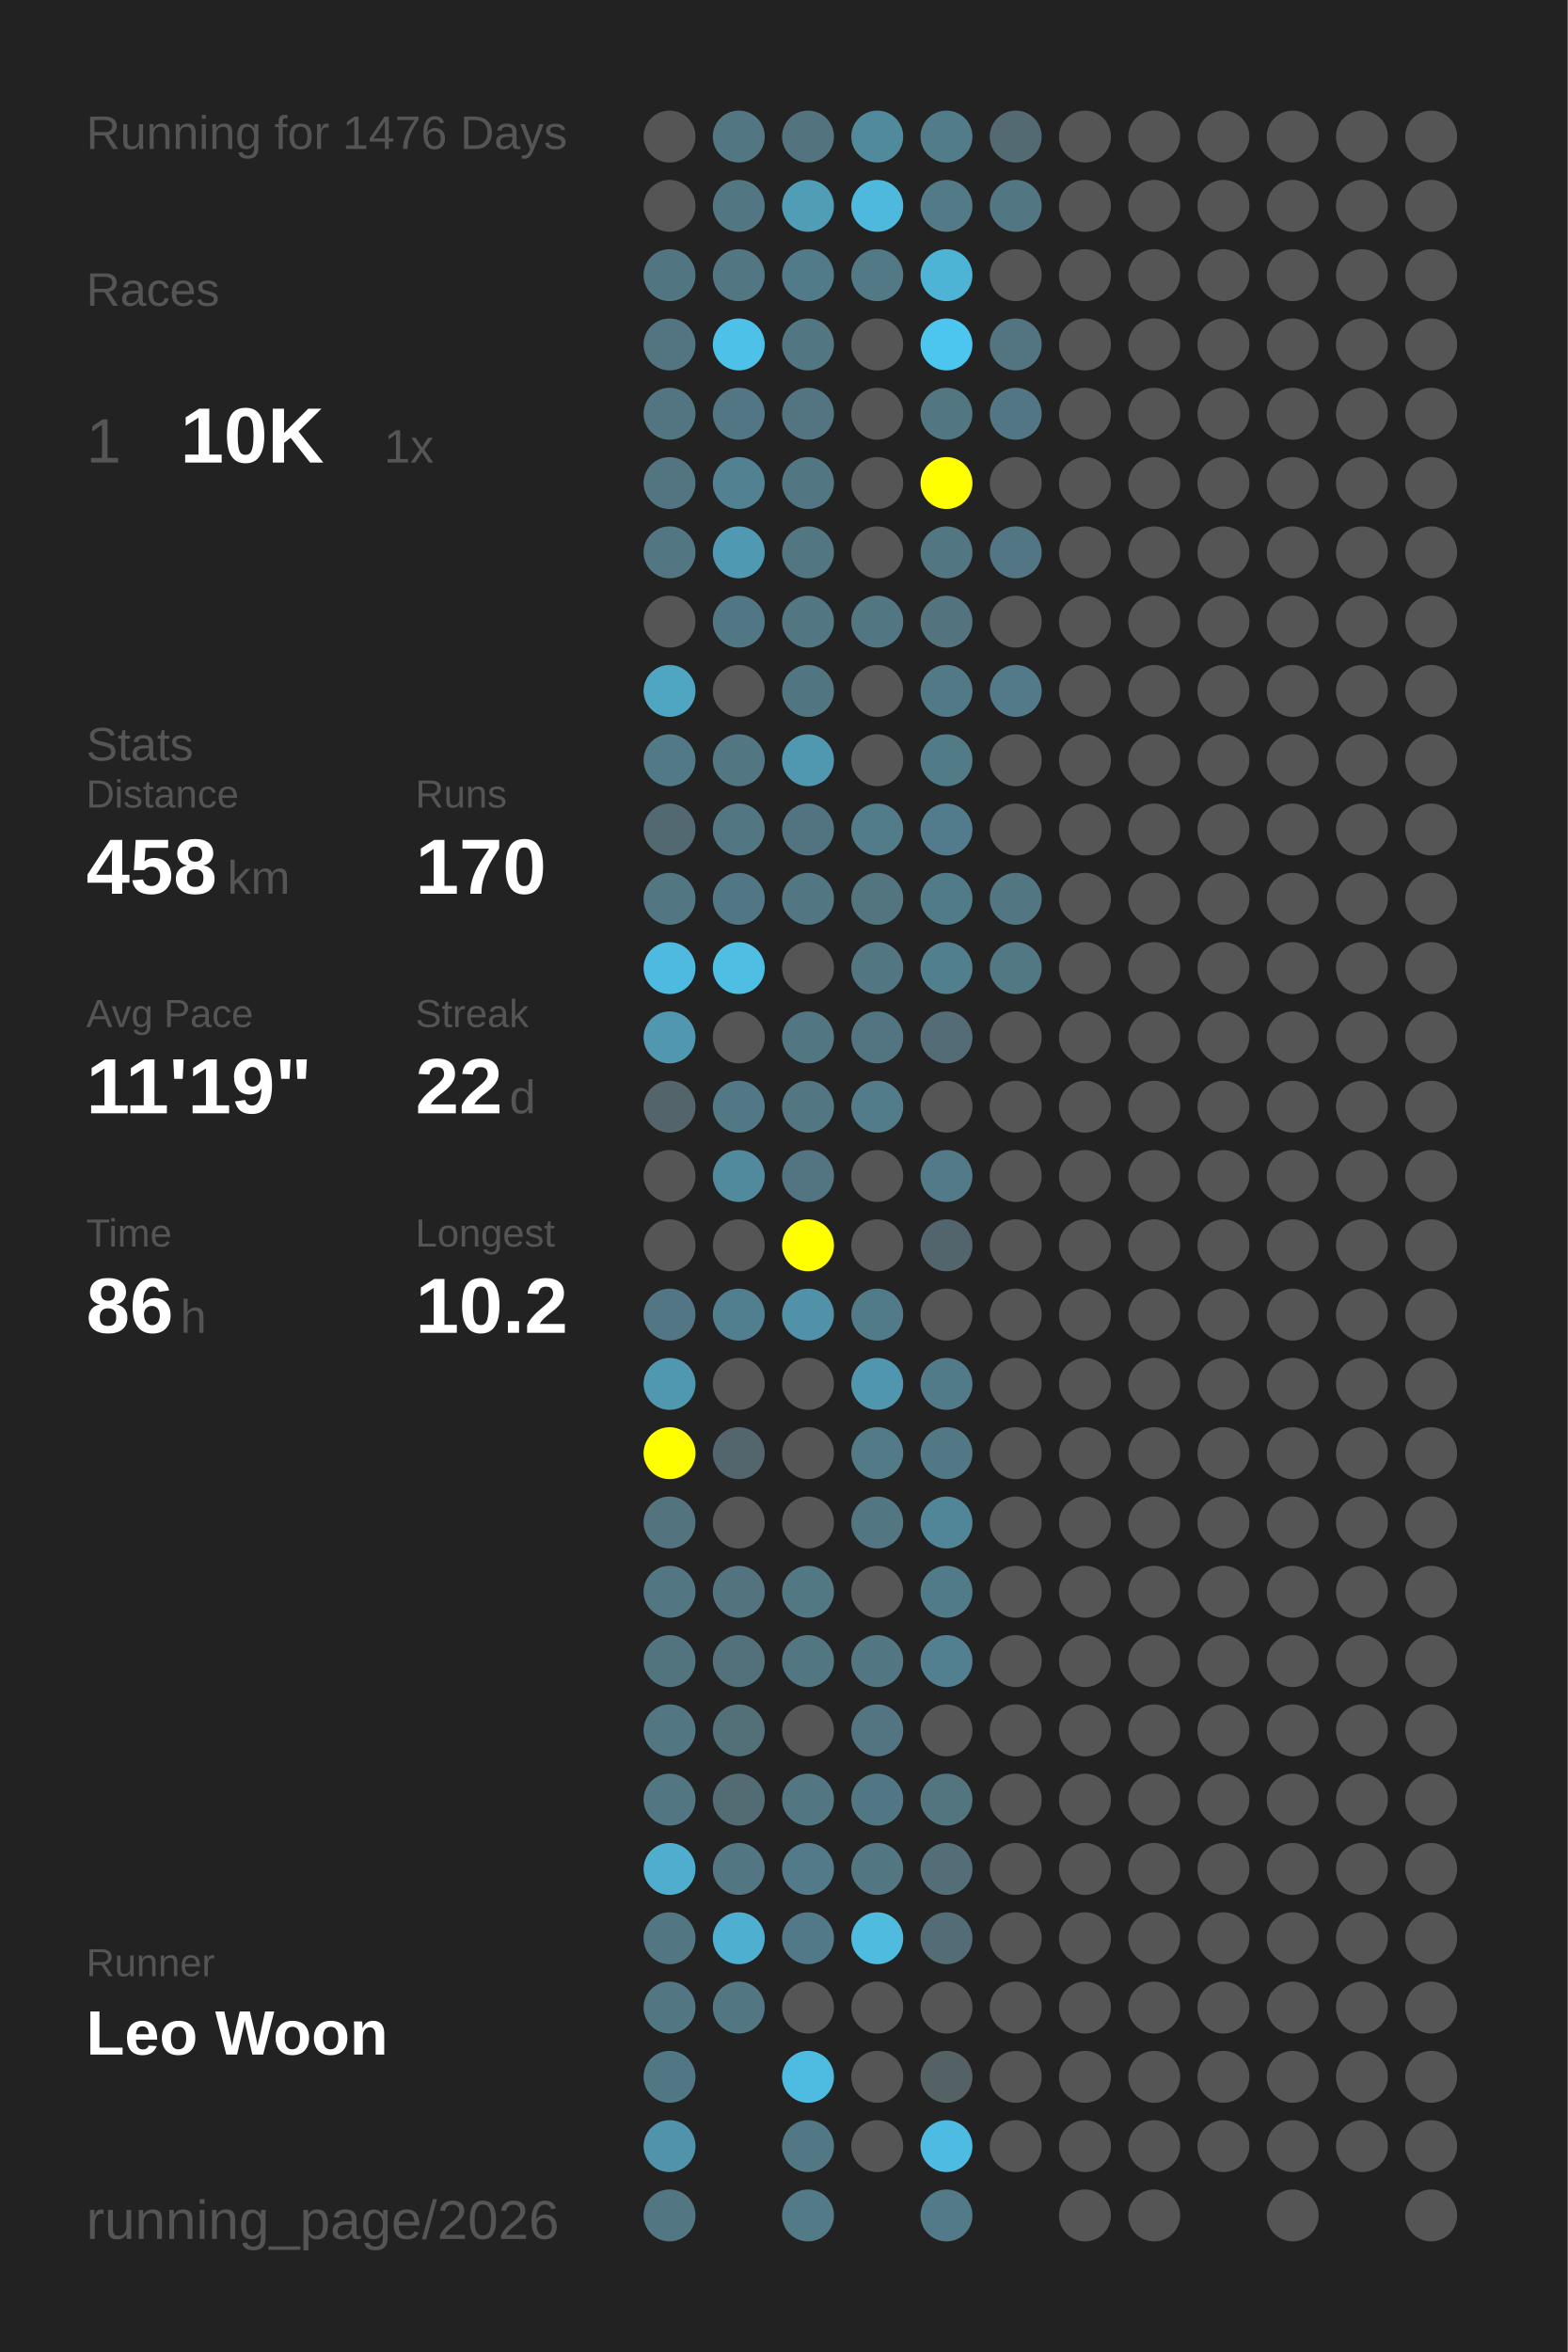
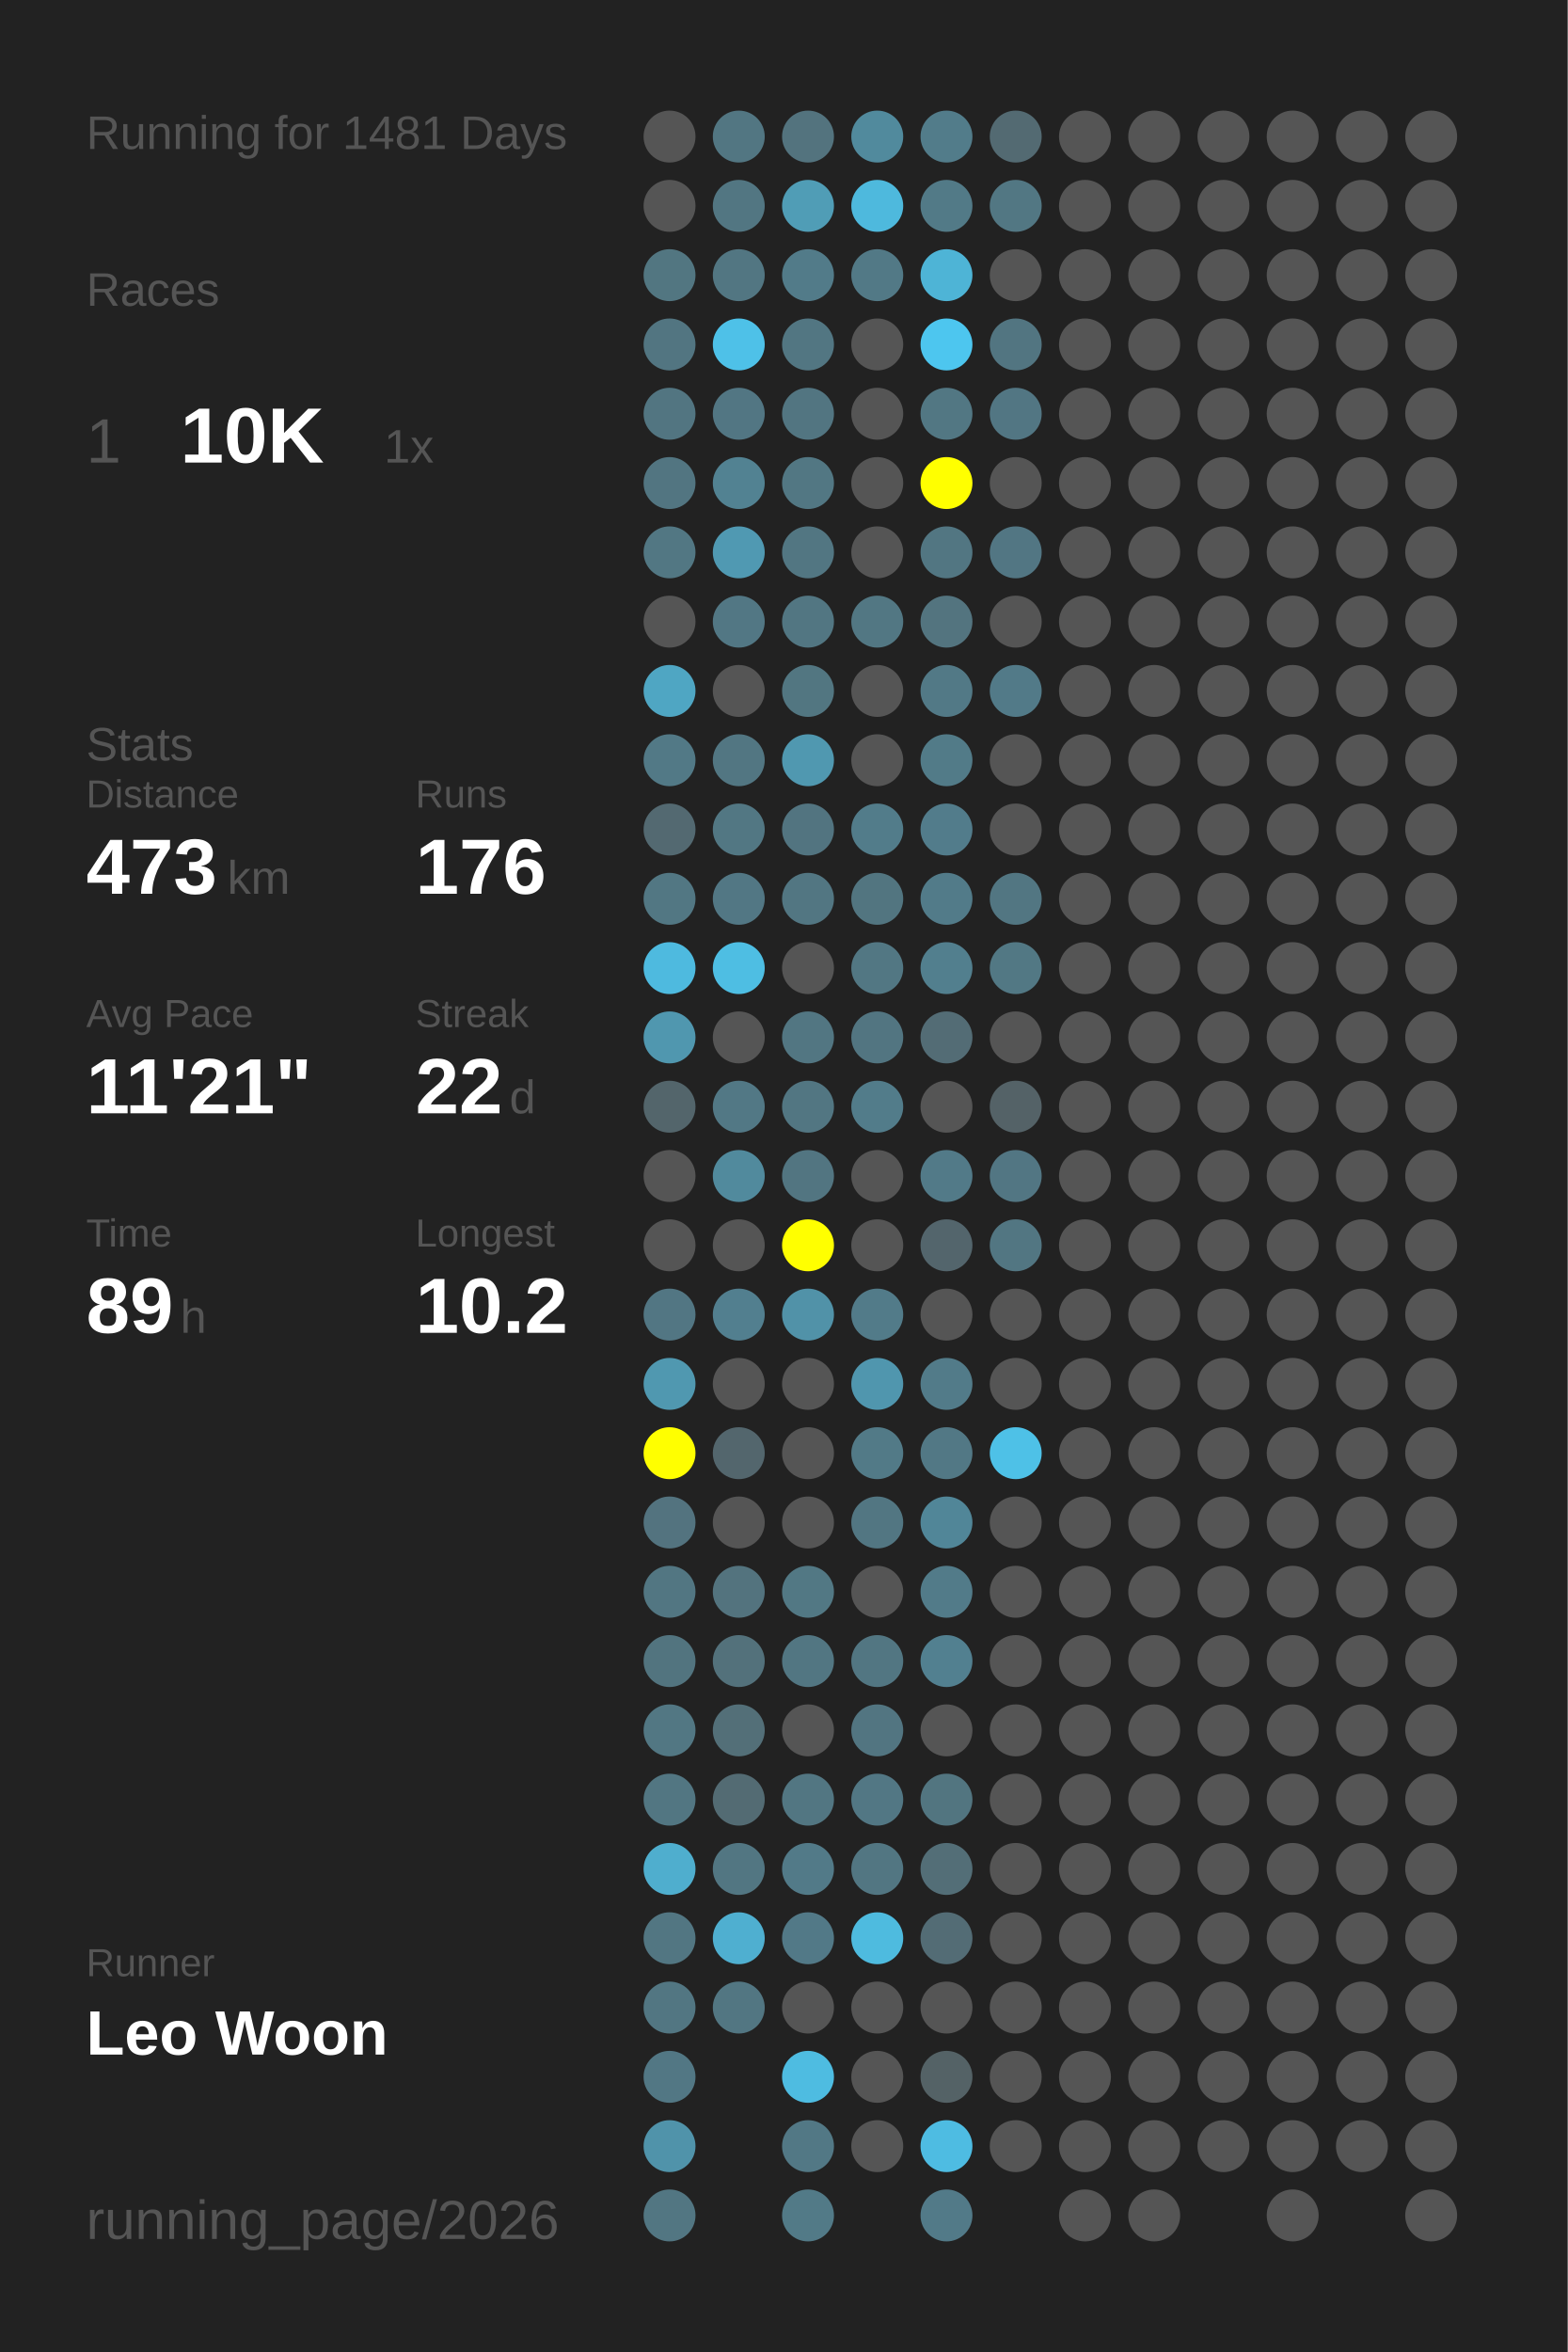
<svg xmlns="http://www.w3.org/2000/svg" baseProfile="full" height="300mm" version="1.1" viewBox="0,0,200,300" width="200mm">
  <defs />
  <rect fill="#222222" height="300" width="200" x="0" y="0" />
-   <text fill="#555555" style="font-size:6px; font-family:Arial;" x="11" y="19">Running for 1476 Days</text>
+   <text fill="#555555" style="font-size:6px; font-family:Arial;" x="11" y="19">Running for 1481 Days</text>
  <text fill="#555555" style="font-size:6px; font-family:Arial;" x="11" y="39">Races</text>
  <text fill="#555555" style="font-size:8px; font-family:Arial;" x="11" y="59">1</text>
  <text fill="#FFFFFF" style="font-size:10px; font-family:Arial; font-weight:bold;" x="23" y="59">10K</text>
  <text fill="#555555" style="font-size:6px; font-family:Arial;" x="49" y="59">1x</text>
  <text fill="#555555" style="font-size:6px; font-family:Arial;" x="11" y="97">Stats</text>
  <text fill="#555555" style="font-size:5px; font-family:Arial;" x="11" y="103">Distance</text>
-   <text fill="#FFFFFF" style="font-size:10px; font-family:Arial; font-weight:bold;" x="11" y="114">458</text>
+   <text fill="#FFFFFF" style="font-size:10px; font-family:Arial; font-weight:bold;" x="11" y="114">473</text>
  <text fill="#555555" style="font-size:6px; font-family:Arial;" x="29" y="114">km</text>
  <text fill="#555555" style="font-size:5px; font-family:Arial;" x="53" y="103">Runs</text>
-   <text fill="#FFFFFF" style="font-size:10px; font-family:Arial; font-weight:bold;" x="53" y="114">170</text>
+   <text fill="#FFFFFF" style="font-size:10px; font-family:Arial; font-weight:bold;" x="53" y="114">176</text>
  <text fill="#555555" style="font-size:5px; font-family:Arial;" x="11" y="131">Avg Pace</text>
-   <text fill="#FFFFFF" style="font-size:10px; font-family:Arial; font-weight:bold;" x="11" y="142">11'19"</text>
+   <text fill="#FFFFFF" style="font-size:10px; font-family:Arial; font-weight:bold;" x="11" y="142">11'21"</text>
  <text fill="#555555" style="font-size:5px; font-family:Arial;" x="53" y="131">Streak</text>
  <text fill="#FFFFFF" style="font-size:10px; font-family:Arial; font-weight:bold;" x="53" y="142">22</text>
  <text fill="#555555" style="font-size:6px; font-family:Arial;" x="65" y="142">d</text>
  <text fill="#555555" style="font-size:5px; font-family:Arial;" x="11" y="159">Time</text>
-   <text fill="#FFFFFF" style="font-size:10px; font-family:Arial; font-weight:bold;" x="11" y="170">86</text>
+   <text fill="#FFFFFF" style="font-size:10px; font-family:Arial; font-weight:bold;" x="11" y="170">89</text>
  <text fill="#555555" style="font-size:6px; font-family:Arial;" x="23" y="170">h</text>
  <text fill="#555555" style="font-size:5px; font-family:Arial;" x="53" y="159">Longest</text>
  <text fill="#FFFFFF" style="font-size:10px; font-family:Arial; font-weight:bold;" x="53" y="170">10.2</text>
  <text fill="#555555" style="font-size:5px; font-family:Arial;" x="11" y="252.065">Runner</text>
  <text fill="#FFFFFF" style="font-size:8px; font-family:Arial; font-weight:bold;" x="11" y="262.065">Leo Woon</text>
  <text fill="#555555" style="font-size:7px; font-family:Arial;" x="11" y="285.581">running_page/2026</text>
  <circle cx="85.417" cy="17.419" fill="#555555" r="3.312" />
  <circle cx="85.417" cy="26.258" fill="#555555" r="3.312" />
  <circle cx="85.417" cy="35.097" fill="#527681" r="3.312" />
  <circle cx="85.417" cy="43.935" fill="#527581" r="3.312" />
  <circle cx="85.417" cy="52.774" fill="#527581" r="3.312" />
  <circle cx="85.417" cy="61.613" fill="#527581" r="3.312" />
  <circle cx="85.417" cy="70.452" fill="#527783" r="3.312" />
  <circle cx="85.417" cy="79.29" fill="#555555" r="3.312" />
  <circle cx="85.417" cy="88.129" fill="#4fa6c3" r="3.312" />
  <circle cx="85.417" cy="96.968" fill="#527986" r="3.312" />
  <circle cx="85.417" cy="105.806" fill="#536971" r="3.312" />
  <circle cx="85.417" cy="114.645" fill="#527783" r="3.312" />
  <circle cx="85.417" cy="123.484" fill="#4ebadf" r="3.312" />
  <circle cx="85.417" cy="132.323" fill="#5097af" r="3.312" />
  <circle cx="85.417" cy="141.161" fill="#53656b" r="3.312" />
  <circle cx="85.417" cy="150" fill="#555555" r="3.312" />
  <circle cx="85.417" cy="158.839" fill="#555555" r="3.312" />
  <circle cx="85.417" cy="167.677" fill="#527683" r="3.312" />
  <circle cx="85.417" cy="176.516" fill="#5098b0" r="3.312" />
  <circle cx="85.417" cy="185.355" fill="#FFFF00" r="3.312" />
  <circle cx="85.417" cy="194.194" fill="#53737f" r="3.312" />
  <circle cx="85.417" cy="203.032" fill="#527682" r="3.312" />
  <circle cx="85.417" cy="211.871" fill="#52747f" r="3.312" />
  <circle cx="85.417" cy="220.71" fill="#527783" r="3.312" />
  <circle cx="85.417" cy="229.548" fill="#527682" r="3.312" />
  <circle cx="85.417" cy="238.387" fill="#4faece" r="3.312" />
  <circle cx="85.417" cy="247.226" fill="#527682" r="3.312" />
  <circle cx="85.417" cy="256.065" fill="#527682" r="3.312" />
  <circle cx="85.417" cy="264.903" fill="#527784" r="3.312" />
  <circle cx="85.417" cy="273.742" fill="#5093aa" r="3.312" />
  <circle cx="85.417" cy="282.581" fill="#527682" r="3.312" />
  <circle cx="94.25" cy="17.419" fill="#527682" r="3.312" />
  <circle cx="94.25" cy="26.258" fill="#527682" r="3.312" />
  <circle cx="94.25" cy="35.097" fill="#527682" r="3.312" />
  <circle cx="94.25" cy="43.935" fill="#4ec1e8" r="3.312" />
  <circle cx="94.25" cy="52.774" fill="#527683" r="3.312" />
  <circle cx="94.25" cy="61.613" fill="#528292" r="3.312" />
  <circle cx="94.25" cy="70.452" fill="#5099b2" r="3.312" />
  <circle cx="94.25" cy="79.29" fill="#527784" r="3.312" />
  <circle cx="94.25" cy="88.129" fill="#555555" r="3.312" />
  <circle cx="94.25" cy="96.968" fill="#527682" r="3.312" />
  <circle cx="94.25" cy="105.806" fill="#527783" r="3.312" />
  <circle cx="94.25" cy="114.645" fill="#527784" r="3.312" />
  <circle cx="94.25" cy="123.484" fill="#4ebee3" r="3.312" />
  <circle cx="94.25" cy="132.323" fill="#555555" r="3.312" />
  <circle cx="94.25" cy="141.161" fill="#527885" r="3.312" />
  <circle cx="94.25" cy="150" fill="#518a9d" r="3.312" />
  <circle cx="94.25" cy="158.839" fill="#555555" r="3.312" />
  <circle cx="94.25" cy="167.677" fill="#527f8f" r="3.312" />
  <circle cx="94.25" cy="176.516" fill="#555555" r="3.312" />
  <circle cx="94.25" cy="185.355" fill="#53666d" r="3.312" />
  <circle cx="94.25" cy="194.194" fill="#555555" r="3.312" />
  <circle cx="94.25" cy="203.032" fill="#53737e" r="3.312" />
  <circle cx="94.25" cy="211.871" fill="#53717b" r="3.312" />
  <circle cx="94.25" cy="220.71" fill="#536f78" r="3.312" />
  <circle cx="94.25" cy="229.548" fill="#536b73" r="3.312" />
  <circle cx="94.25" cy="238.387" fill="#527682" r="3.312" />
  <circle cx="94.25" cy="247.226" fill="#4fafd0" r="3.312" />
  <circle cx="94.25" cy="256.065" fill="#527682" r="3.312" />
  <circle cx="103.083" cy="17.419" fill="#53737e" r="3.312" />
  <circle cx="103.083" cy="26.258" fill="#509db6" r="3.312" />
  <circle cx="103.083" cy="35.097" fill="#527b89" r="3.312" />
  <circle cx="103.083" cy="43.935" fill="#527682" r="3.312" />
  <circle cx="103.083" cy="52.774" fill="#527581" r="3.312" />
  <circle cx="103.083" cy="61.613" fill="#527783" r="3.312" />
  <circle cx="103.083" cy="70.452" fill="#527682" r="3.312" />
  <circle cx="103.083" cy="79.29" fill="#527682" r="3.312" />
  <circle cx="103.083" cy="88.129" fill="#527681" r="3.312" />
  <circle cx="103.083" cy="96.968" fill="#5098b0" r="3.312" />
  <circle cx="103.083" cy="105.806" fill="#527480" r="3.312" />
  <circle cx="103.083" cy="114.645" fill="#527682" r="3.312" />
  <circle cx="103.083" cy="123.484" fill="#555555" r="3.312" />
  <circle cx="103.083" cy="132.323" fill="#527682" r="3.312" />
  <circle cx="103.083" cy="141.161" fill="#527682" r="3.312" />
  <circle cx="103.083" cy="150" fill="#527581" r="3.312" />
  <circle cx="103.083" cy="158.839" fill="#FFFF00" r="3.312" />
  <circle cx="103.083" cy="167.677" fill="#5192a8" r="3.312" />
  <circle cx="103.083" cy="176.516" fill="#555555" r="3.312" />
  <circle cx="103.083" cy="185.355" fill="#555555" r="3.312" />
  <circle cx="103.083" cy="194.194" fill="#555555" r="3.312" />
  <circle cx="103.083" cy="203.032" fill="#527884" r="3.312" />
  <circle cx="103.083" cy="211.871" fill="#527682" r="3.312" />
  <circle cx="103.083" cy="220.71" fill="#555555" r="3.312" />
  <circle cx="103.083" cy="229.548" fill="#527682" r="3.312" />
  <circle cx="103.083" cy="238.387" fill="#527a88" r="3.312" />
  <circle cx="103.083" cy="247.226" fill="#527987" r="3.312" />
  <circle cx="103.083" cy="256.065" fill="#555555" r="3.312" />
  <circle cx="103.083" cy="264.903" fill="#4ebce1" r="3.312" />
  <circle cx="103.083" cy="273.742" fill="#527885" r="3.312" />
  <circle cx="103.083" cy="282.581" fill="#527a87" r="3.312" />
  <circle cx="111.917" cy="17.419" fill="#518a9d" r="3.312" />
  <circle cx="111.917" cy="26.258" fill="#4eb9dd" r="3.312" />
  <circle cx="111.917" cy="35.097" fill="#527986" r="3.312" />
  <circle cx="111.917" cy="43.935" fill="#555555" r="3.312" />
  <circle cx="111.917" cy="52.774" fill="#555555" r="3.312" />
  <circle cx="111.917" cy="61.613" fill="#555555" r="3.312" />
  <circle cx="111.917" cy="70.452" fill="#555555" r="3.312" />
  <circle cx="111.917" cy="79.29" fill="#527783" r="3.312" />
  <circle cx="111.917" cy="88.129" fill="#555555" r="3.312" />
  <circle cx="111.917" cy="96.968" fill="#555555" r="3.312" />
  <circle cx="111.917" cy="105.806" fill="#527c8a" r="3.312" />
  <circle cx="111.917" cy="114.645" fill="#527580" r="3.312" />
  <circle cx="111.917" cy="123.484" fill="#527783" r="3.312" />
  <circle cx="111.917" cy="132.323" fill="#527581" r="3.312" />
  <circle cx="111.917" cy="141.161" fill="#527c8a" r="3.312" />
  <circle cx="111.917" cy="150" fill="#555555" r="3.312" />
  <circle cx="111.917" cy="158.839" fill="#555555" r="3.312" />
  <circle cx="111.917" cy="167.677" fill="#527b89" r="3.312" />
  <circle cx="111.917" cy="176.516" fill="#5096ae" r="3.312" />
  <circle cx="111.917" cy="185.355" fill="#527a87" r="3.312" />
  <circle cx="111.917" cy="194.194" fill="#527682" r="3.312" />
  <circle cx="111.917" cy="203.032" fill="#555555" r="3.312" />
  <circle cx="111.917" cy="211.871" fill="#527682" r="3.312" />
  <circle cx="111.917" cy="220.71" fill="#527581" r="3.312" />
  <circle cx="111.917" cy="229.548" fill="#527784" r="3.312" />
  <circle cx="111.917" cy="238.387" fill="#527682" r="3.312" />
  <circle cx="111.917" cy="247.226" fill="#4ebbdf" r="3.312" />
  <circle cx="111.917" cy="256.065" fill="#555555" r="3.312" />
  <circle cx="111.917" cy="264.903" fill="#555555" r="3.312" />
  <circle cx="111.917" cy="273.742" fill="#555555" r="3.312" />
  <circle cx="120.75" cy="17.419" fill="#527c8a" r="3.312" />
  <circle cx="120.75" cy="26.258" fill="#527a87" r="3.312" />
  <circle cx="120.75" cy="35.097" fill="#4eb4d6" r="3.312" />
  <circle cx="120.75" cy="43.935" fill="#4dc6ef" r="3.312" />
  <circle cx="120.75" cy="52.774" fill="#527783" r="3.312" />
  <circle cx="120.75" cy="61.613" fill="#FFFF00" r="3.312" />
  <circle cx="120.75" cy="70.452" fill="#527682" r="3.312" />
  <circle cx="120.75" cy="79.29" fill="#53747f" r="3.312" />
  <circle cx="120.75" cy="88.129" fill="#527986" r="3.312" />
  <circle cx="120.75" cy="96.968" fill="#527b88" r="3.312" />
  <circle cx="120.75" cy="105.806" fill="#527c8b" r="3.312" />
  <circle cx="120.75" cy="114.645" fill="#527b89" r="3.312" />
  <circle cx="120.75" cy="123.484" fill="#527f8e" r="3.312" />
  <circle cx="120.75" cy="132.323" fill="#536c75" r="3.312" />
  <circle cx="120.75" cy="141.161" fill="#555555" r="3.312" />
  <circle cx="120.75" cy="150" fill="#527a88" r="3.312" />
  <circle cx="120.75" cy="158.839" fill="#53656c" r="3.312" />
  <circle cx="120.75" cy="167.677" fill="#555555" r="3.312" />
  <circle cx="120.75" cy="176.516" fill="#527b89" r="3.312" />
  <circle cx="120.75" cy="185.355" fill="#527885" r="3.312" />
  <circle cx="120.75" cy="194.194" fill="#518698" r="3.312" />
  <circle cx="120.75" cy="203.032" fill="#527b89" r="3.312" />
  <circle cx="120.75" cy="211.871" fill="#528090" r="3.312" />
  <circle cx="120.75" cy="220.71" fill="#555555" r="3.312" />
  <circle cx="120.75" cy="229.548" fill="#527580" r="3.312" />
  <circle cx="120.75" cy="238.387" fill="#536e77" r="3.312" />
  <circle cx="120.75" cy="247.226" fill="#536c75" r="3.312" />
  <circle cx="120.75" cy="256.065" fill="#555555" r="3.312" />
  <circle cx="120.75" cy="264.903" fill="#546266" r="3.312" />
  <circle cx="120.75" cy="273.742" fill="#4ebce2" r="3.312" />
  <circle cx="120.75" cy="282.581" fill="#527a88" r="3.312" />
  <circle cx="129.583" cy="17.419" fill="#536a72" r="3.312" />
  <circle cx="129.583" cy="26.258" fill="#527783" r="3.312" />
  <circle cx="129.583" cy="35.097" fill="#555555" r="3.312" />
  <circle cx="129.583" cy="43.935" fill="#527581" r="3.312" />
  <circle cx="129.583" cy="52.774" fill="#527683" r="3.312" />
  <circle cx="129.583" cy="61.613" fill="#555555" r="3.312" />
  <circle cx="129.583" cy="70.452" fill="#527683" r="3.312" />
  <circle cx="129.583" cy="79.29" fill="#555555" r="3.312" />
  <circle cx="129.583" cy="88.129" fill="#527a88" r="3.312" />
  <circle cx="129.583" cy="96.968" fill="#555555" r="3.312" />
  <circle cx="129.583" cy="105.806" fill="#555555" r="3.312" />
  <circle cx="129.583" cy="114.645" fill="#527682" r="3.312" />
  <circle cx="129.583" cy="123.484" fill="#527884" r="3.312" />
  <circle cx="129.583" cy="132.323" fill="#555555" r="3.312" />
-   <circle cx="129.583" cy="141.161" fill="#555555" r="3.312" />
-   <circle cx="129.583" cy="150" fill="#555555" r="3.312" />
-   <circle cx="129.583" cy="158.839" fill="#555555" r="3.312" />
+   <circle cx="129.583" cy="141.161" fill="#546267" r="3.312" />
+   <circle cx="129.583" cy="150" fill="#527683" r="3.312" />
+   <circle cx="129.583" cy="158.839" fill="#527682" r="3.312" />
  <circle cx="129.583" cy="167.677" fill="#555555" r="3.312" />
  <circle cx="129.583" cy="176.516" fill="#555555" r="3.312" />
-   <circle cx="129.583" cy="185.355" fill="#555555" r="3.312" />
+   <circle cx="129.583" cy="185.355" fill="#4ec1e7" r="3.312" />
  <circle cx="129.583" cy="194.194" fill="#555555" r="3.312" />
  <circle cx="129.583" cy="203.032" fill="#555555" r="3.312" />
  <circle cx="129.583" cy="211.871" fill="#555555" r="3.312" />
  <circle cx="129.583" cy="220.71" fill="#555555" r="3.312" />
  <circle cx="129.583" cy="229.548" fill="#555555" r="3.312" />
  <circle cx="129.583" cy="238.387" fill="#555555" r="3.312" />
  <circle cx="129.583" cy="247.226" fill="#555555" r="3.312" />
  <circle cx="129.583" cy="256.065" fill="#555555" r="3.312" />
  <circle cx="129.583" cy="264.903" fill="#555555" r="3.312" />
  <circle cx="129.583" cy="273.742" fill="#555555" r="3.312" />
  <circle cx="138.417" cy="17.419" fill="#555555" r="3.312" />
  <circle cx="138.417" cy="26.258" fill="#555555" r="3.312" />
  <circle cx="138.417" cy="35.097" fill="#555555" r="3.312" />
  <circle cx="138.417" cy="43.935" fill="#555555" r="3.312" />
  <circle cx="138.417" cy="52.774" fill="#555555" r="3.312" />
  <circle cx="138.417" cy="61.613" fill="#555555" r="3.312" />
  <circle cx="138.417" cy="70.452" fill="#555555" r="3.312" />
  <circle cx="138.417" cy="79.29" fill="#555555" r="3.312" />
  <circle cx="138.417" cy="88.129" fill="#555555" r="3.312" />
  <circle cx="138.417" cy="96.968" fill="#555555" r="3.312" />
  <circle cx="138.417" cy="105.806" fill="#555555" r="3.312" />
  <circle cx="138.417" cy="114.645" fill="#555555" r="3.312" />
  <circle cx="138.417" cy="123.484" fill="#555555" r="3.312" />
  <circle cx="138.417" cy="132.323" fill="#555555" r="3.312" />
  <circle cx="138.417" cy="141.161" fill="#555555" r="3.312" />
  <circle cx="138.417" cy="150" fill="#555555" r="3.312" />
  <circle cx="138.417" cy="158.839" fill="#555555" r="3.312" />
  <circle cx="138.417" cy="167.677" fill="#555555" r="3.312" />
  <circle cx="138.417" cy="176.516" fill="#555555" r="3.312" />
  <circle cx="138.417" cy="185.355" fill="#555555" r="3.312" />
  <circle cx="138.417" cy="194.194" fill="#555555" r="3.312" />
  <circle cx="138.417" cy="203.032" fill="#555555" r="3.312" />
  <circle cx="138.417" cy="211.871" fill="#555555" r="3.312" />
  <circle cx="138.417" cy="220.71" fill="#555555" r="3.312" />
  <circle cx="138.417" cy="229.548" fill="#555555" r="3.312" />
  <circle cx="138.417" cy="238.387" fill="#555555" r="3.312" />
  <circle cx="138.417" cy="247.226" fill="#555555" r="3.312" />
  <circle cx="138.417" cy="256.065" fill="#555555" r="3.312" />
  <circle cx="138.417" cy="264.903" fill="#555555" r="3.312" />
  <circle cx="138.417" cy="273.742" fill="#555555" r="3.312" />
  <circle cx="138.417" cy="282.581" fill="#555555" r="3.312" />
  <circle cx="147.25" cy="17.419" fill="#555555" r="3.312" />
  <circle cx="147.25" cy="26.258" fill="#555555" r="3.312" />
  <circle cx="147.25" cy="35.097" fill="#555555" r="3.312" />
  <circle cx="147.25" cy="43.935" fill="#555555" r="3.312" />
  <circle cx="147.25" cy="52.774" fill="#555555" r="3.312" />
  <circle cx="147.25" cy="61.613" fill="#555555" r="3.312" />
  <circle cx="147.25" cy="70.452" fill="#555555" r="3.312" />
  <circle cx="147.25" cy="79.29" fill="#555555" r="3.312" />
  <circle cx="147.25" cy="88.129" fill="#555555" r="3.312" />
  <circle cx="147.25" cy="96.968" fill="#555555" r="3.312" />
  <circle cx="147.25" cy="105.806" fill="#555555" r="3.312" />
  <circle cx="147.25" cy="114.645" fill="#555555" r="3.312" />
  <circle cx="147.25" cy="123.484" fill="#555555" r="3.312" />
  <circle cx="147.25" cy="132.323" fill="#555555" r="3.312" />
  <circle cx="147.25" cy="141.161" fill="#555555" r="3.312" />
  <circle cx="147.25" cy="150" fill="#555555" r="3.312" />
  <circle cx="147.25" cy="158.839" fill="#555555" r="3.312" />
  <circle cx="147.25" cy="167.677" fill="#555555" r="3.312" />
  <circle cx="147.25" cy="176.516" fill="#555555" r="3.312" />
  <circle cx="147.25" cy="185.355" fill="#555555" r="3.312" />
  <circle cx="147.25" cy="194.194" fill="#555555" r="3.312" />
  <circle cx="147.25" cy="203.032" fill="#555555" r="3.312" />
  <circle cx="147.25" cy="211.871" fill="#555555" r="3.312" />
  <circle cx="147.25" cy="220.71" fill="#555555" r="3.312" />
  <circle cx="147.25" cy="229.548" fill="#555555" r="3.312" />
  <circle cx="147.25" cy="238.387" fill="#555555" r="3.312" />
  <circle cx="147.25" cy="247.226" fill="#555555" r="3.312" />
  <circle cx="147.25" cy="256.065" fill="#555555" r="3.312" />
  <circle cx="147.25" cy="264.903" fill="#555555" r="3.312" />
  <circle cx="147.25" cy="273.742" fill="#555555" r="3.312" />
  <circle cx="147.25" cy="282.581" fill="#555555" r="3.312" />
  <circle cx="156.083" cy="17.419" fill="#555555" r="3.312" />
  <circle cx="156.083" cy="26.258" fill="#555555" r="3.312" />
  <circle cx="156.083" cy="35.097" fill="#555555" r="3.312" />
  <circle cx="156.083" cy="43.935" fill="#555555" r="3.312" />
  <circle cx="156.083" cy="52.774" fill="#555555" r="3.312" />
  <circle cx="156.083" cy="61.613" fill="#555555" r="3.312" />
  <circle cx="156.083" cy="70.452" fill="#555555" r="3.312" />
  <circle cx="156.083" cy="79.29" fill="#555555" r="3.312" />
  <circle cx="156.083" cy="88.129" fill="#555555" r="3.312" />
  <circle cx="156.083" cy="96.968" fill="#555555" r="3.312" />
  <circle cx="156.083" cy="105.806" fill="#555555" r="3.312" />
  <circle cx="156.083" cy="114.645" fill="#555555" r="3.312" />
  <circle cx="156.083" cy="123.484" fill="#555555" r="3.312" />
  <circle cx="156.083" cy="132.323" fill="#555555" r="3.312" />
  <circle cx="156.083" cy="141.161" fill="#555555" r="3.312" />
  <circle cx="156.083" cy="150" fill="#555555" r="3.312" />
  <circle cx="156.083" cy="158.839" fill="#555555" r="3.312" />
  <circle cx="156.083" cy="167.677" fill="#555555" r="3.312" />
  <circle cx="156.083" cy="176.516" fill="#555555" r="3.312" />
  <circle cx="156.083" cy="185.355" fill="#555555" r="3.312" />
  <circle cx="156.083" cy="194.194" fill="#555555" r="3.312" />
  <circle cx="156.083" cy="203.032" fill="#555555" r="3.312" />
  <circle cx="156.083" cy="211.871" fill="#555555" r="3.312" />
  <circle cx="156.083" cy="220.71" fill="#555555" r="3.312" />
  <circle cx="156.083" cy="229.548" fill="#555555" r="3.312" />
  <circle cx="156.083" cy="238.387" fill="#555555" r="3.312" />
  <circle cx="156.083" cy="247.226" fill="#555555" r="3.312" />
  <circle cx="156.083" cy="256.065" fill="#555555" r="3.312" />
  <circle cx="156.083" cy="264.903" fill="#555555" r="3.312" />
  <circle cx="156.083" cy="273.742" fill="#555555" r="3.312" />
  <circle cx="164.917" cy="17.419" fill="#555555" r="3.312" />
  <circle cx="164.917" cy="26.258" fill="#555555" r="3.312" />
  <circle cx="164.917" cy="35.097" fill="#555555" r="3.312" />
  <circle cx="164.917" cy="43.935" fill="#555555" r="3.312" />
  <circle cx="164.917" cy="52.774" fill="#555555" r="3.312" />
  <circle cx="164.917" cy="61.613" fill="#555555" r="3.312" />
  <circle cx="164.917" cy="70.452" fill="#555555" r="3.312" />
  <circle cx="164.917" cy="79.29" fill="#555555" r="3.312" />
  <circle cx="164.917" cy="88.129" fill="#555555" r="3.312" />
  <circle cx="164.917" cy="96.968" fill="#555555" r="3.312" />
  <circle cx="164.917" cy="105.806" fill="#555555" r="3.312" />
  <circle cx="164.917" cy="114.645" fill="#555555" r="3.312" />
  <circle cx="164.917" cy="123.484" fill="#555555" r="3.312" />
  <circle cx="164.917" cy="132.323" fill="#555555" r="3.312" />
  <circle cx="164.917" cy="141.161" fill="#555555" r="3.312" />
  <circle cx="164.917" cy="150" fill="#555555" r="3.312" />
  <circle cx="164.917" cy="158.839" fill="#555555" r="3.312" />
  <circle cx="164.917" cy="167.677" fill="#555555" r="3.312" />
  <circle cx="164.917" cy="176.516" fill="#555555" r="3.312" />
  <circle cx="164.917" cy="185.355" fill="#555555" r="3.312" />
  <circle cx="164.917" cy="194.194" fill="#555555" r="3.312" />
  <circle cx="164.917" cy="203.032" fill="#555555" r="3.312" />
  <circle cx="164.917" cy="211.871" fill="#555555" r="3.312" />
  <circle cx="164.917" cy="220.71" fill="#555555" r="3.312" />
  <circle cx="164.917" cy="229.548" fill="#555555" r="3.312" />
  <circle cx="164.917" cy="238.387" fill="#555555" r="3.312" />
  <circle cx="164.917" cy="247.226" fill="#555555" r="3.312" />
  <circle cx="164.917" cy="256.065" fill="#555555" r="3.312" />
  <circle cx="164.917" cy="264.903" fill="#555555" r="3.312" />
  <circle cx="164.917" cy="273.742" fill="#555555" r="3.312" />
  <circle cx="164.917" cy="282.581" fill="#555555" r="3.312" />
  <circle cx="173.75" cy="17.419" fill="#555555" r="3.312" />
  <circle cx="173.75" cy="26.258" fill="#555555" r="3.312" />
  <circle cx="173.75" cy="35.097" fill="#555555" r="3.312" />
  <circle cx="173.75" cy="43.935" fill="#555555" r="3.312" />
  <circle cx="173.75" cy="52.774" fill="#555555" r="3.312" />
  <circle cx="173.75" cy="61.613" fill="#555555" r="3.312" />
  <circle cx="173.75" cy="70.452" fill="#555555" r="3.312" />
  <circle cx="173.75" cy="79.29" fill="#555555" r="3.312" />
  <circle cx="173.75" cy="88.129" fill="#555555" r="3.312" />
  <circle cx="173.75" cy="96.968" fill="#555555" r="3.312" />
  <circle cx="173.75" cy="105.806" fill="#555555" r="3.312" />
  <circle cx="173.75" cy="114.645" fill="#555555" r="3.312" />
  <circle cx="173.75" cy="123.484" fill="#555555" r="3.312" />
  <circle cx="173.75" cy="132.323" fill="#555555" r="3.312" />
  <circle cx="173.75" cy="141.161" fill="#555555" r="3.312" />
  <circle cx="173.75" cy="150" fill="#555555" r="3.312" />
  <circle cx="173.75" cy="158.839" fill="#555555" r="3.312" />
  <circle cx="173.75" cy="167.677" fill="#555555" r="3.312" />
  <circle cx="173.75" cy="176.516" fill="#555555" r="3.312" />
  <circle cx="173.75" cy="185.355" fill="#555555" r="3.312" />
  <circle cx="173.75" cy="194.194" fill="#555555" r="3.312" />
  <circle cx="173.75" cy="203.032" fill="#555555" r="3.312" />
  <circle cx="173.75" cy="211.871" fill="#555555" r="3.312" />
  <circle cx="173.75" cy="220.71" fill="#555555" r="3.312" />
  <circle cx="173.75" cy="229.548" fill="#555555" r="3.312" />
  <circle cx="173.75" cy="238.387" fill="#555555" r="3.312" />
  <circle cx="173.75" cy="247.226" fill="#555555" r="3.312" />
  <circle cx="173.75" cy="256.065" fill="#555555" r="3.312" />
  <circle cx="173.75" cy="264.903" fill="#555555" r="3.312" />
  <circle cx="173.75" cy="273.742" fill="#555555" r="3.312" />
  <circle cx="182.583" cy="17.419" fill="#555555" r="3.312" />
  <circle cx="182.583" cy="26.258" fill="#555555" r="3.312" />
  <circle cx="182.583" cy="35.097" fill="#555555" r="3.312" />
  <circle cx="182.583" cy="43.935" fill="#555555" r="3.312" />
  <circle cx="182.583" cy="52.774" fill="#555555" r="3.312" />
  <circle cx="182.583" cy="61.613" fill="#555555" r="3.312" />
  <circle cx="182.583" cy="70.452" fill="#555555" r="3.312" />
  <circle cx="182.583" cy="79.29" fill="#555555" r="3.312" />
  <circle cx="182.583" cy="88.129" fill="#555555" r="3.312" />
  <circle cx="182.583" cy="96.968" fill="#555555" r="3.312" />
  <circle cx="182.583" cy="105.806" fill="#555555" r="3.312" />
  <circle cx="182.583" cy="114.645" fill="#555555" r="3.312" />
  <circle cx="182.583" cy="123.484" fill="#555555" r="3.312" />
  <circle cx="182.583" cy="132.323" fill="#555555" r="3.312" />
  <circle cx="182.583" cy="141.161" fill="#555555" r="3.312" />
  <circle cx="182.583" cy="150" fill="#555555" r="3.312" />
  <circle cx="182.583" cy="158.839" fill="#555555" r="3.312" />
  <circle cx="182.583" cy="167.677" fill="#555555" r="3.312" />
  <circle cx="182.583" cy="176.516" fill="#555555" r="3.312" />
  <circle cx="182.583" cy="185.355" fill="#555555" r="3.312" />
  <circle cx="182.583" cy="194.194" fill="#555555" r="3.312" />
  <circle cx="182.583" cy="203.032" fill="#555555" r="3.312" />
  <circle cx="182.583" cy="211.871" fill="#555555" r="3.312" />
  <circle cx="182.583" cy="220.71" fill="#555555" r="3.312" />
  <circle cx="182.583" cy="229.548" fill="#555555" r="3.312" />
  <circle cx="182.583" cy="238.387" fill="#555555" r="3.312" />
  <circle cx="182.583" cy="247.226" fill="#555555" r="3.312" />
  <circle cx="182.583" cy="256.065" fill="#555555" r="3.312" />
  <circle cx="182.583" cy="264.903" fill="#555555" r="3.312" />
  <circle cx="182.583" cy="273.742" fill="#555555" r="3.312" />
  <circle cx="182.583" cy="282.581" fill="#555555" r="3.312" />
</svg>
